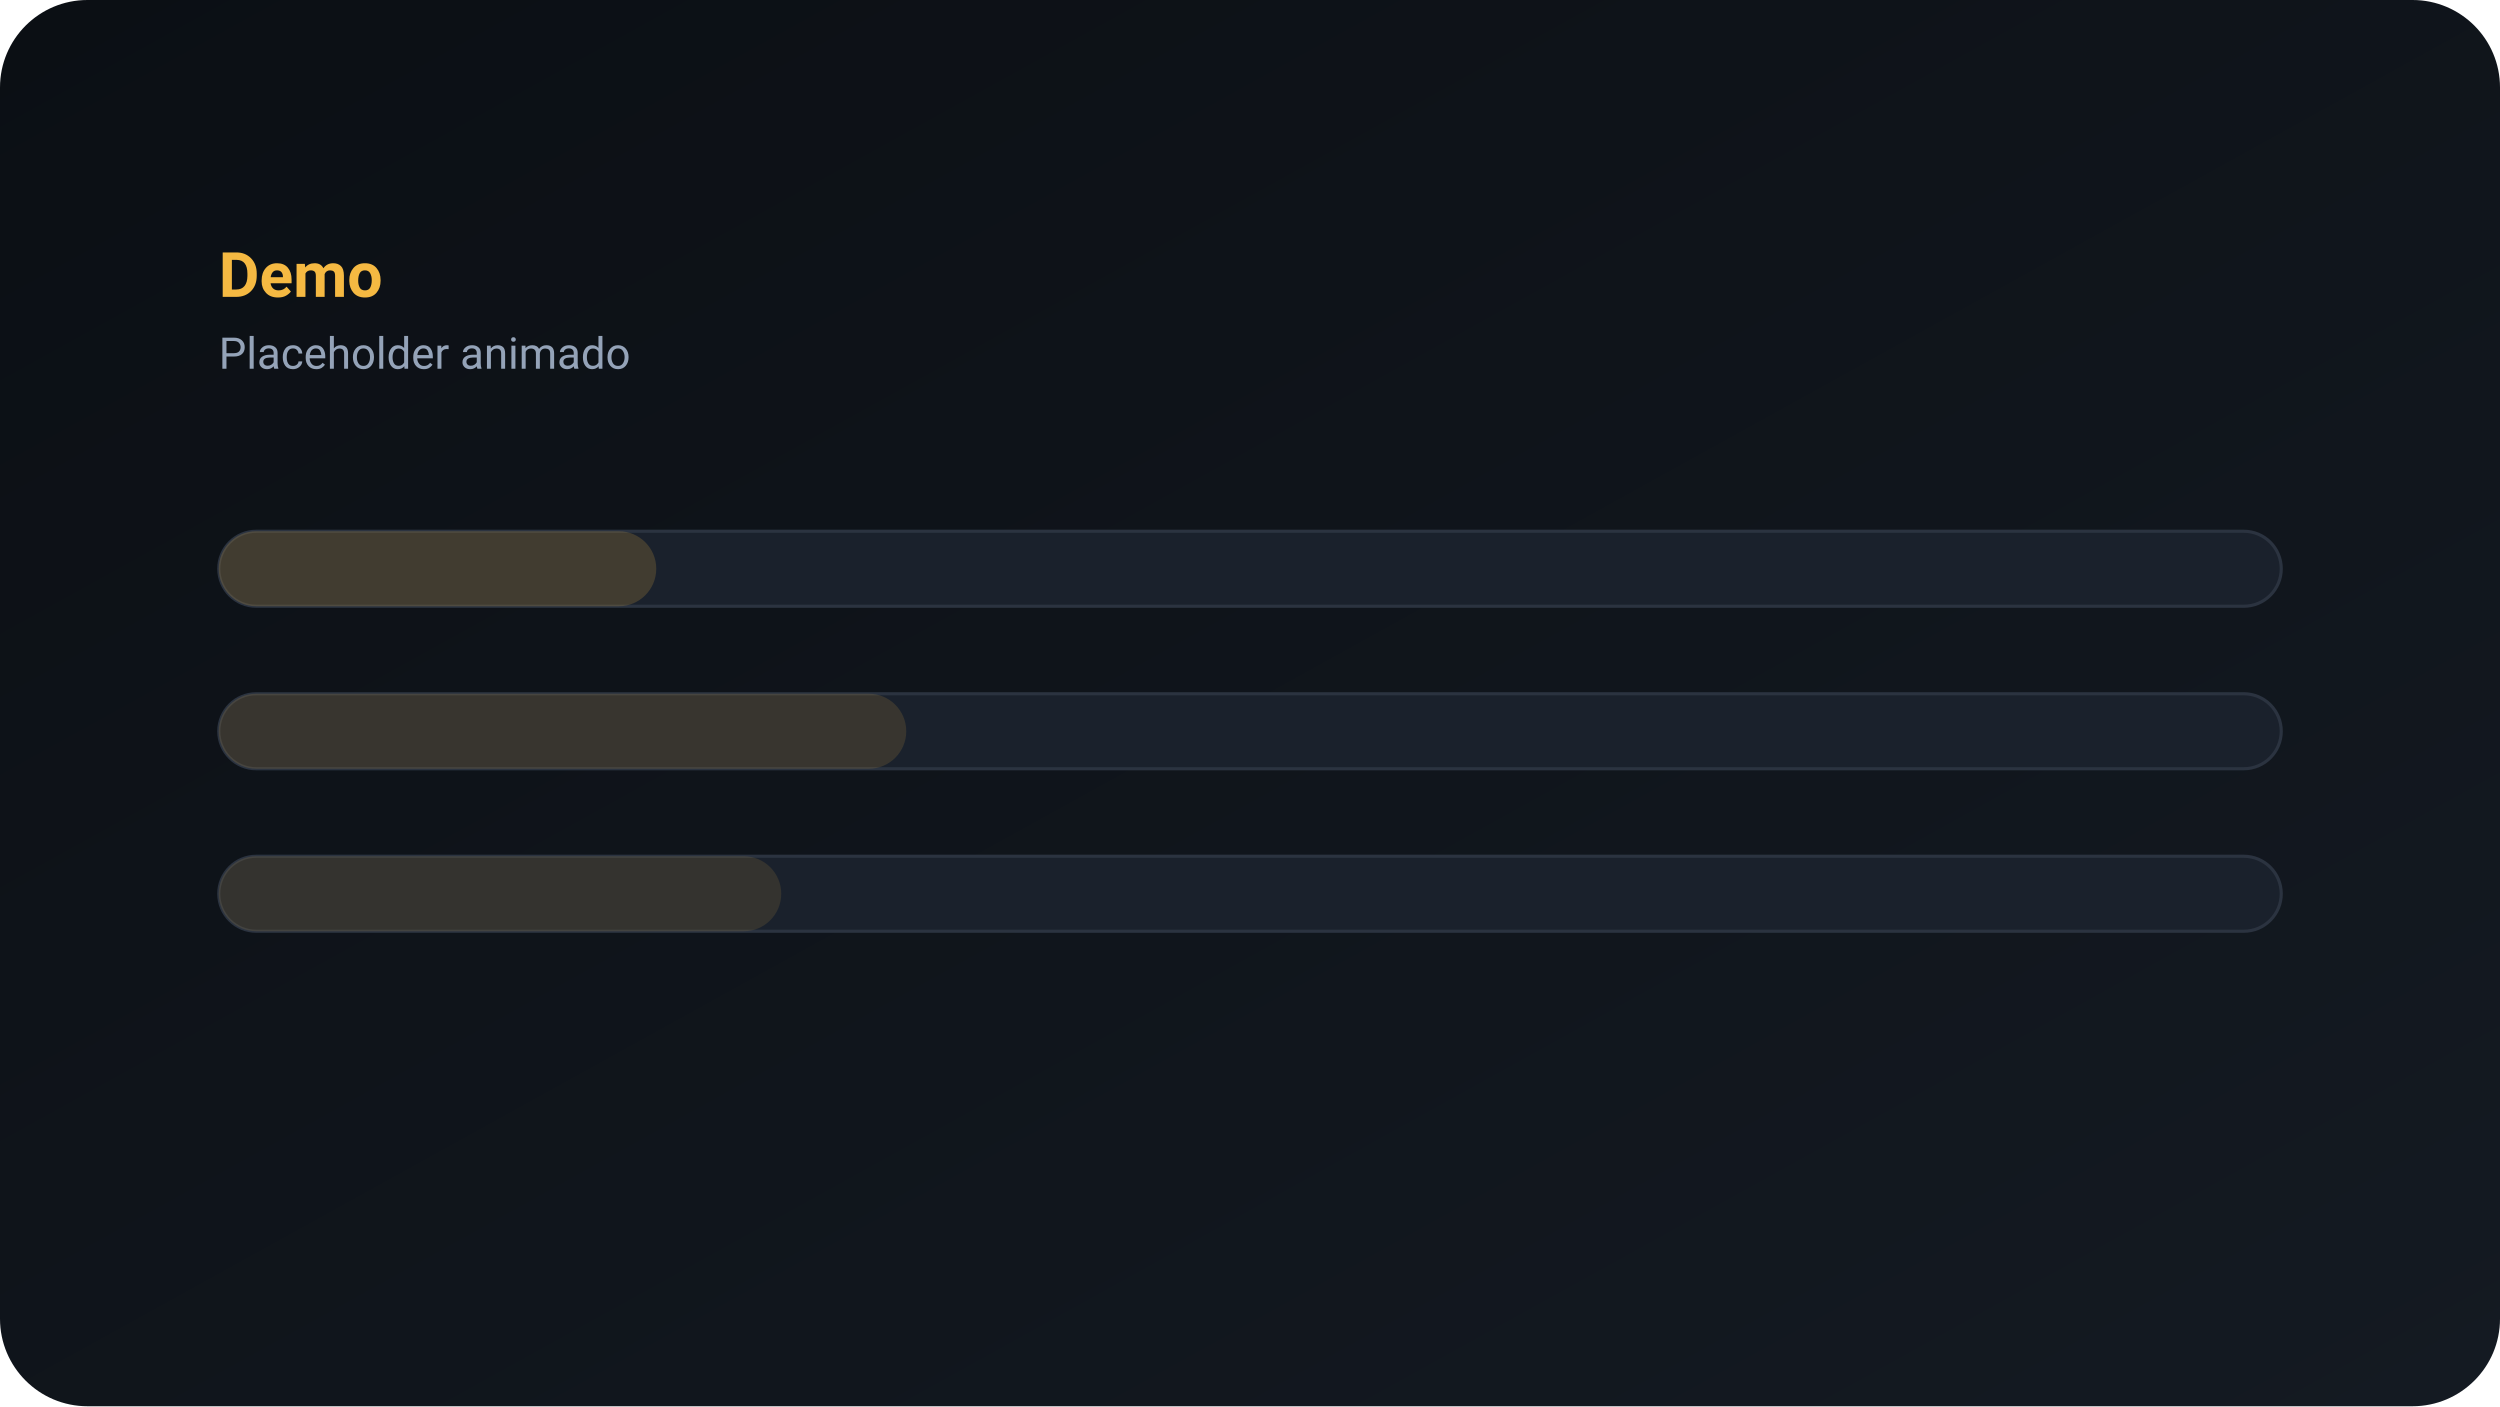
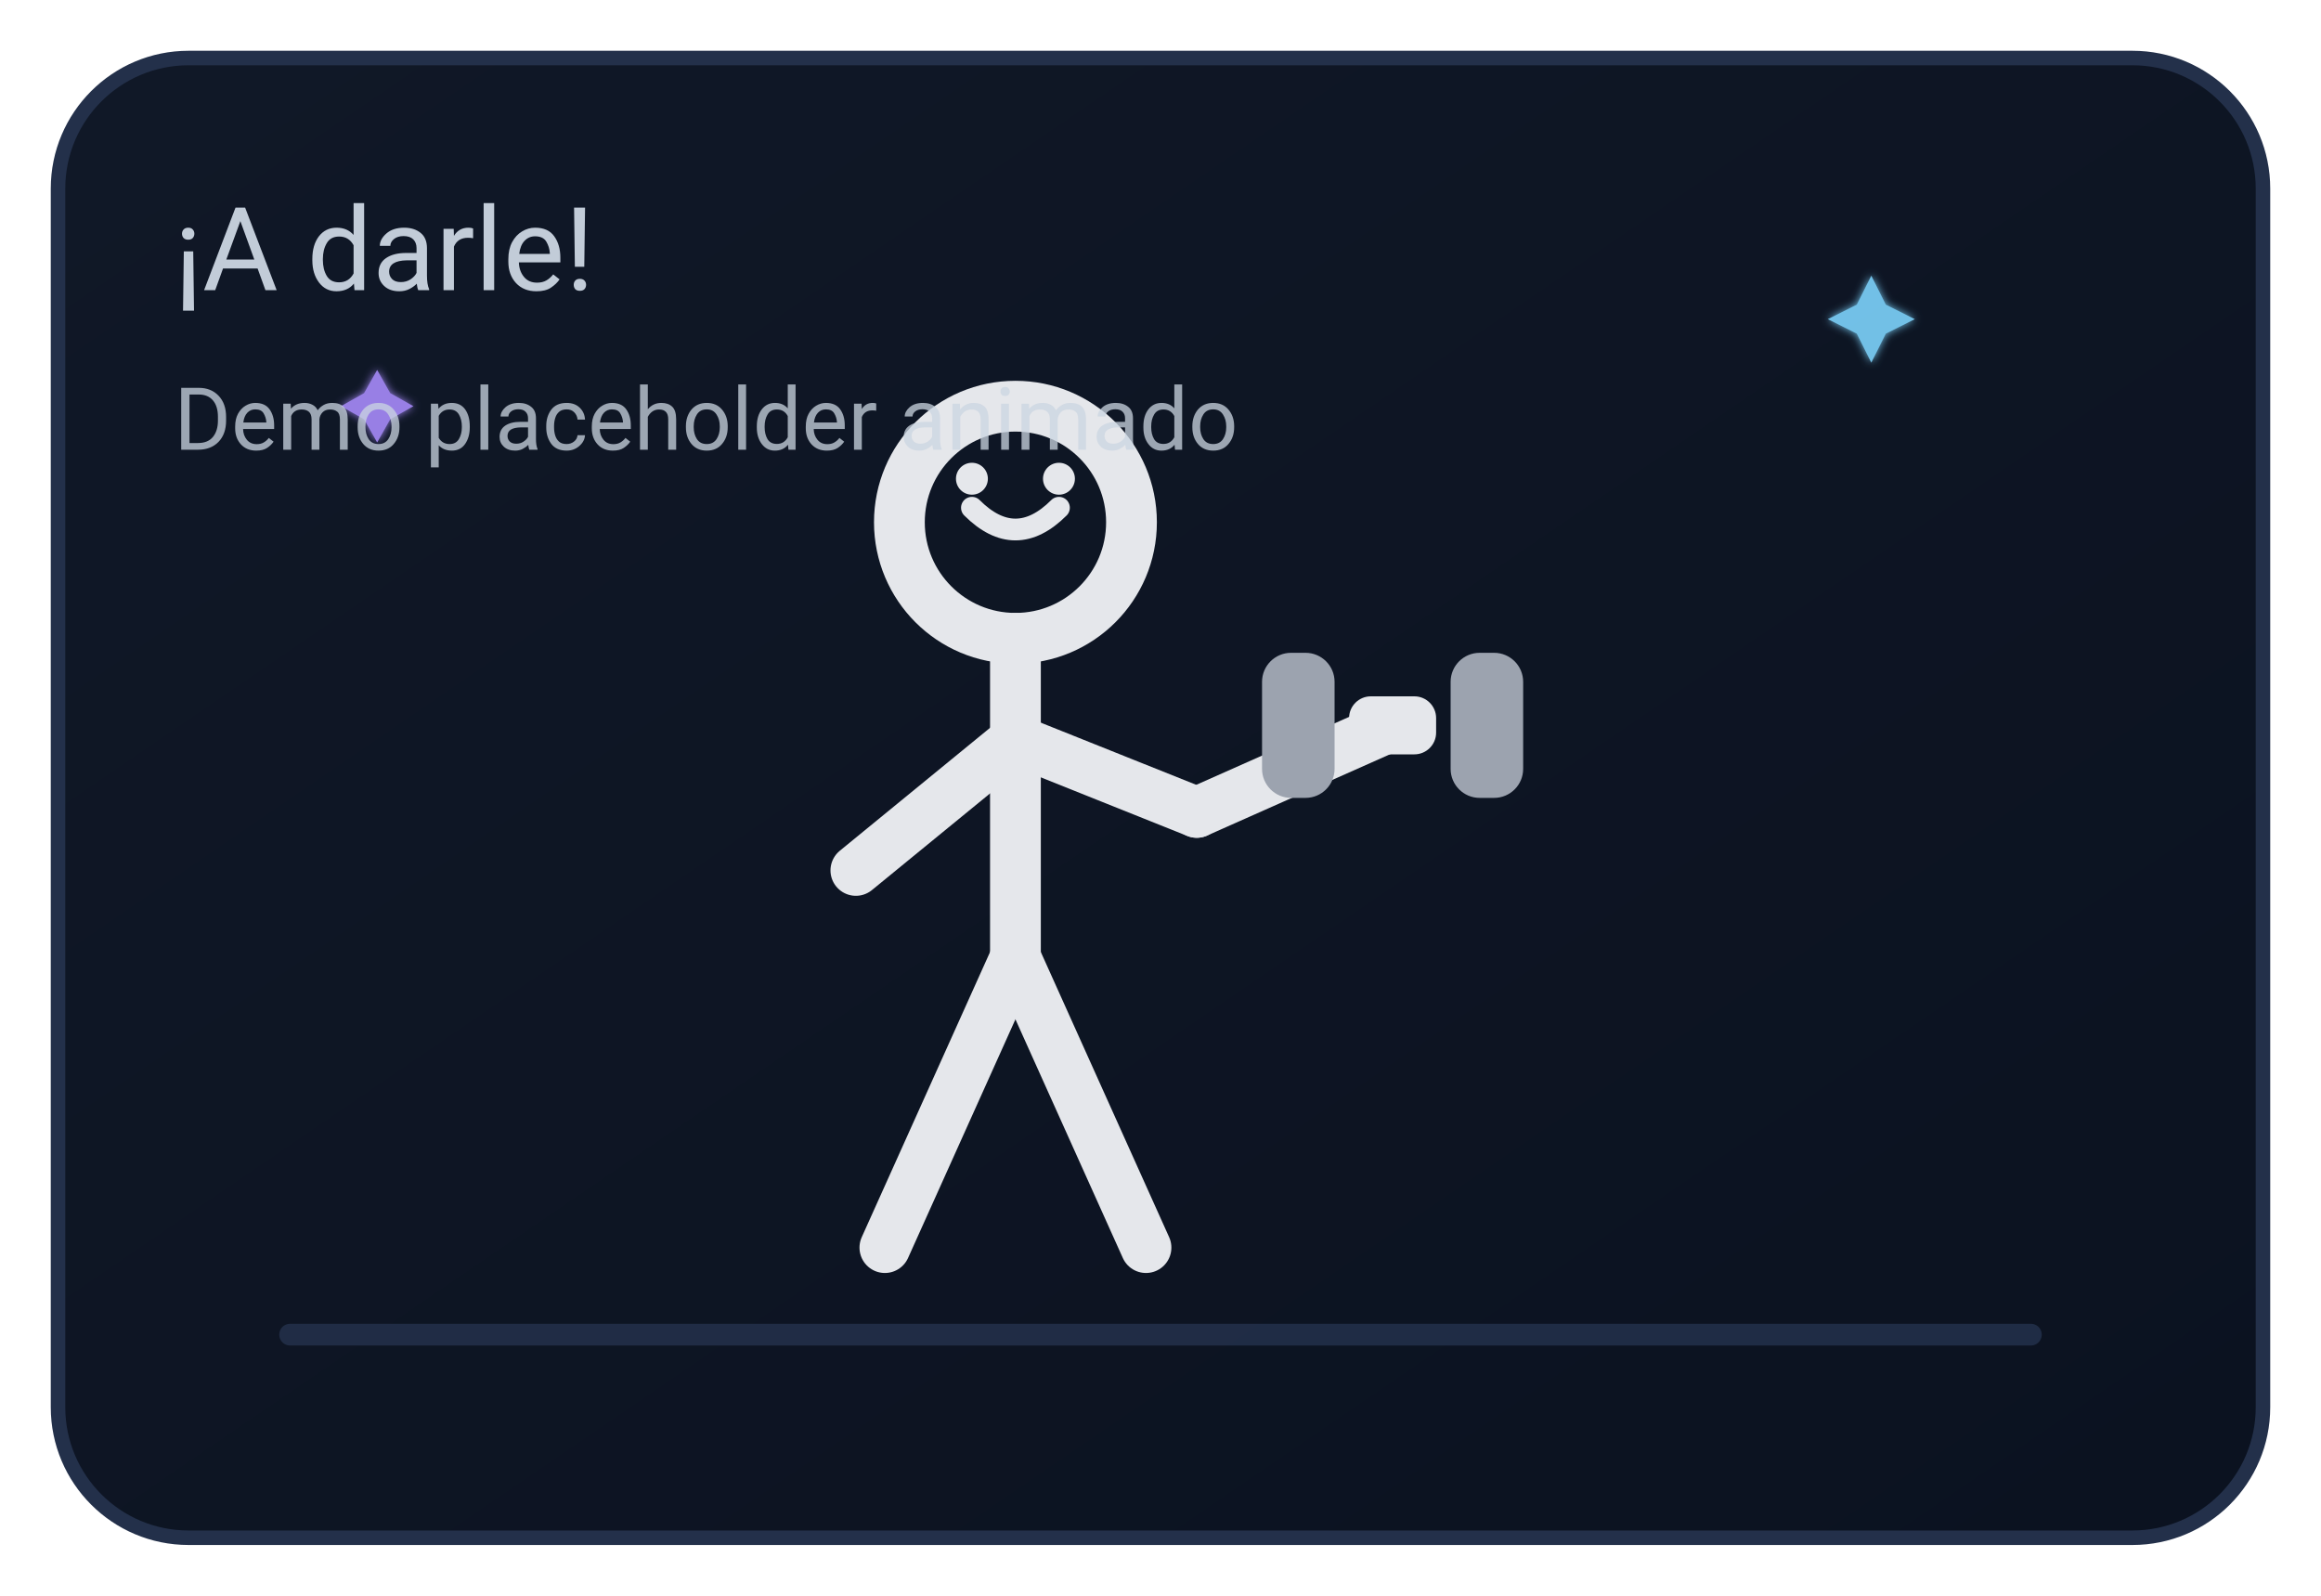
- <svg xmlns="http://www.w3.org/2000/svg" width="800" height="450" viewBox="0 0 800 450">
+ <svg xmlns="http://www.w3.org/2000/svg" viewBox="0 0 320 220" width="640" height="440" role="img" aria-label="Ejercicio animado: curl de mancuerna">
  <defs>
-     <linearGradient id="bg2" x1="0" y1="0" x2="1" y2="1">
-       <stop offset="0" stop-color="#0b0f14" />
-       <stop offset="1" stop-color="#141a22" />
+     <linearGradient id="bg" x1="0" x2="1" y1="0" y2="1">
+       <stop offset="0" stop-color="#101827" />
+       <stop offset="1" stop-color="#0b1220" />
    </linearGradient>
+     <filter id="soft" x="-20%" y="-20%" width="140%" height="140%">
+       <feGaussianBlur in="SourceGraphic" stdDeviation="0.6" result="b" />
+       <feMerge>
+         <feMergeNode in="b" />
+         <feMergeNode in="SourceGraphic" />
+       </feMerge>
+     </filter>
  </defs>
-   <rect width="800" height="450" rx="28" fill="url(#bg2)" />
-   <text x="70" y="95" fill="#f5b942" font-family="system-ui, -apple-system, Segoe UI, Roboto" font-size="20" font-weight="600">Demo</text>
-   <text x="70" y="118" fill="#94a3b8" font-family="system-ui, -apple-system, Segoe UI, Roboto" font-size="14">Placeholder animado</text>
-   <g transform="translate(70,170)">
-     <rect x="0" y="0" width="660" height="24" rx="12" fill="#1a212c" stroke="#2b3340" />
-     <rect x="0" y="52" width="660" height="24" rx="12" fill="#1a212c" stroke="#2b3340" />
-     <rect x="0" y="104" width="660" height="24" rx="12" fill="#1a212c" stroke="#2b3340" />
-     <rect x="0" y="0" width="140" height="24" rx="12" fill="#f5b942" opacity="0.18">
-       <animate attributeName="x" values="0;520;0" dur="2.2s" repeatCount="indefinite" />
-     </rect>
-     <rect x="0" y="52" width="220" height="24" rx="12" fill="#f5b942" opacity="0.14">
-       <animate attributeName="x" values="80;420;80" dur="2.6s" repeatCount="indefinite" />
-     </rect>
-     <rect x="0" y="104" width="180" height="24" rx="12" fill="#f5b942" opacity="0.12">
-       <animate attributeName="x" values="200;360;200" dur="2.4s" repeatCount="indefinite" />
-     </rect>
+   <rect x="8" y="8" width="304" height="204" rx="18" fill="url(#bg)" />
+   <rect x="8" y="8" width="304" height="204" rx="18" fill="none" stroke="#23304a" stroke-width="2" />
+   <path d="M40 184 H280" stroke="#24324d" stroke-width="3" stroke-linecap="round" opacity="0.8" />
+   <g opacity="0.9">
+     <g transform="translate(258 44)">
+       <path d="M0 -6 L2 -2 L6 0 L2 2 L0 6 L-2 2 L-6 0 L-2 -2 Z" fill="#7dd3fc" filter="url(#soft)">
+         <animateTransform attributeName="transform" type="rotate" values="0 0 0;180 0 0;360 0 0" dur="1.8s" repeatCount="indefinite" />
+         <animate attributeName="opacity" values="0.35;0.95;0.35" dur="1.8s" repeatCount="indefinite" />
+       </path>
+     </g>
+     <g transform="translate(52 56)">
+       <path d="M0 -5 L1.8 -1.8 L5 0 L1.8 1.8 L0 5 L-1.8 1.8 L-5 0 L-1.8 -1.8 Z" fill="#a78bfa" filter="url(#soft)">
+         <animateTransform attributeName="transform" type="rotate" values="360 0 0;180 0 0;0 0 0" dur="2.2s" repeatCount="indefinite" />
+         <animate attributeName="opacity" values="0.25;0.8;0.25" dur="2.2s" repeatCount="indefinite" />
+       </path>
+     </g>
+   </g>
+   <g stroke="#e5e7eb" stroke-width="7" stroke-linecap="round" stroke-linejoin="round" fill="none">
+     <g>
+       <circle cx="140" cy="72" r="16" />
+       <path d="M134 70 Q140 76 146 70" stroke-width="3" />
+       <circle cx="134" cy="66" r="2.2" fill="#e5e7eb" stroke="none" />
+       <circle cx="146" cy="66" r="2.2" fill="#e5e7eb" stroke="none" />
+       <animateTransform attributeName="transform" type="translate" values="0 0; 0 1.5; 0 0" dur="1.2s" repeatCount="indefinite" />
+     </g>
+     <path d="M140 88 L140 132" />
+     <path d="M140 132 L122 172" />
+     <path d="M140 132 L158 172" />
+     <path d="M140 102 L118 120" />
+     <g>
+       <g>
+         <path d="M140 102 L165 112" />
+         <path d="M165 112 L192 100" />
+         <g transform="translate(192 100)">
+           <rect x="-6" y="-4" width="12" height="8" rx="3" fill="#e5e7eb" stroke="none" />
+           <rect x="-18" y="-10" width="10" height="20" rx="4" fill="#9ca3af" stroke="none" />
+           <rect x="8" y="-10" width="10" height="20" rx="4" fill="#9ca3af" stroke="none" />
+           <animateTransform attributeName="transform" type="translate" values="192 100; 192 98.8; 192 100" dur="0.6s" repeatCount="indefinite" />
+         </g>
+         <animateTransform attributeName="transform" type="rotate" values="18 140 102; -42 140 102; 18 140 102" keyTimes="0;0.5;1" keySplines="0.4 0 0.2 1; 0.4 0 0.2 1" calcMode="spline" dur="1.2s" repeatCount="indefinite" />
+       </g>
+     </g>
+   </g>
+   <g fill="#60a5fa" opacity="0.0">
+     <path d="M168 62 C170 58,174 58,176 62 C176 67,172 71,172 71 C172 71,168 67,168 62 Z">
+       <animate attributeName="opacity" values="0;0.9;0" dur="1.2s" repeatCount="indefinite" />
+       <animateTransform attributeName="transform" type="translate" values="0 0; 0 10; 0 0" dur="1.2s" repeatCount="indefinite" />
+     </path>
+     <path d="M156 58 C158 54,162 54,164 58 C164 63,160 67,160 67 C160 67,156 63,156 58 Z">
+       <animate attributeName="opacity" values="0;0.75;0" dur="1.2s" begin="0.15s" repeatCount="indefinite" />
+       <animateTransform attributeName="transform" type="translate" values="0 0; 0 12; 0 0" dur="1.2s" begin="0.15s" repeatCount="indefinite" />
+     </path>
+   </g>
+   <g font-family="ui-sans-serif, system-ui, -apple-system, Segoe UI, Roboto, Arial" fill="#cbd5e1">
+     <text x="24" y="40" font-size="16" opacity="0.95">¡A darle!</text>
+     <text x="24" y="62" font-size="12" opacity="0.75">Demo placeholder animado</text>
  </g>
</svg>
